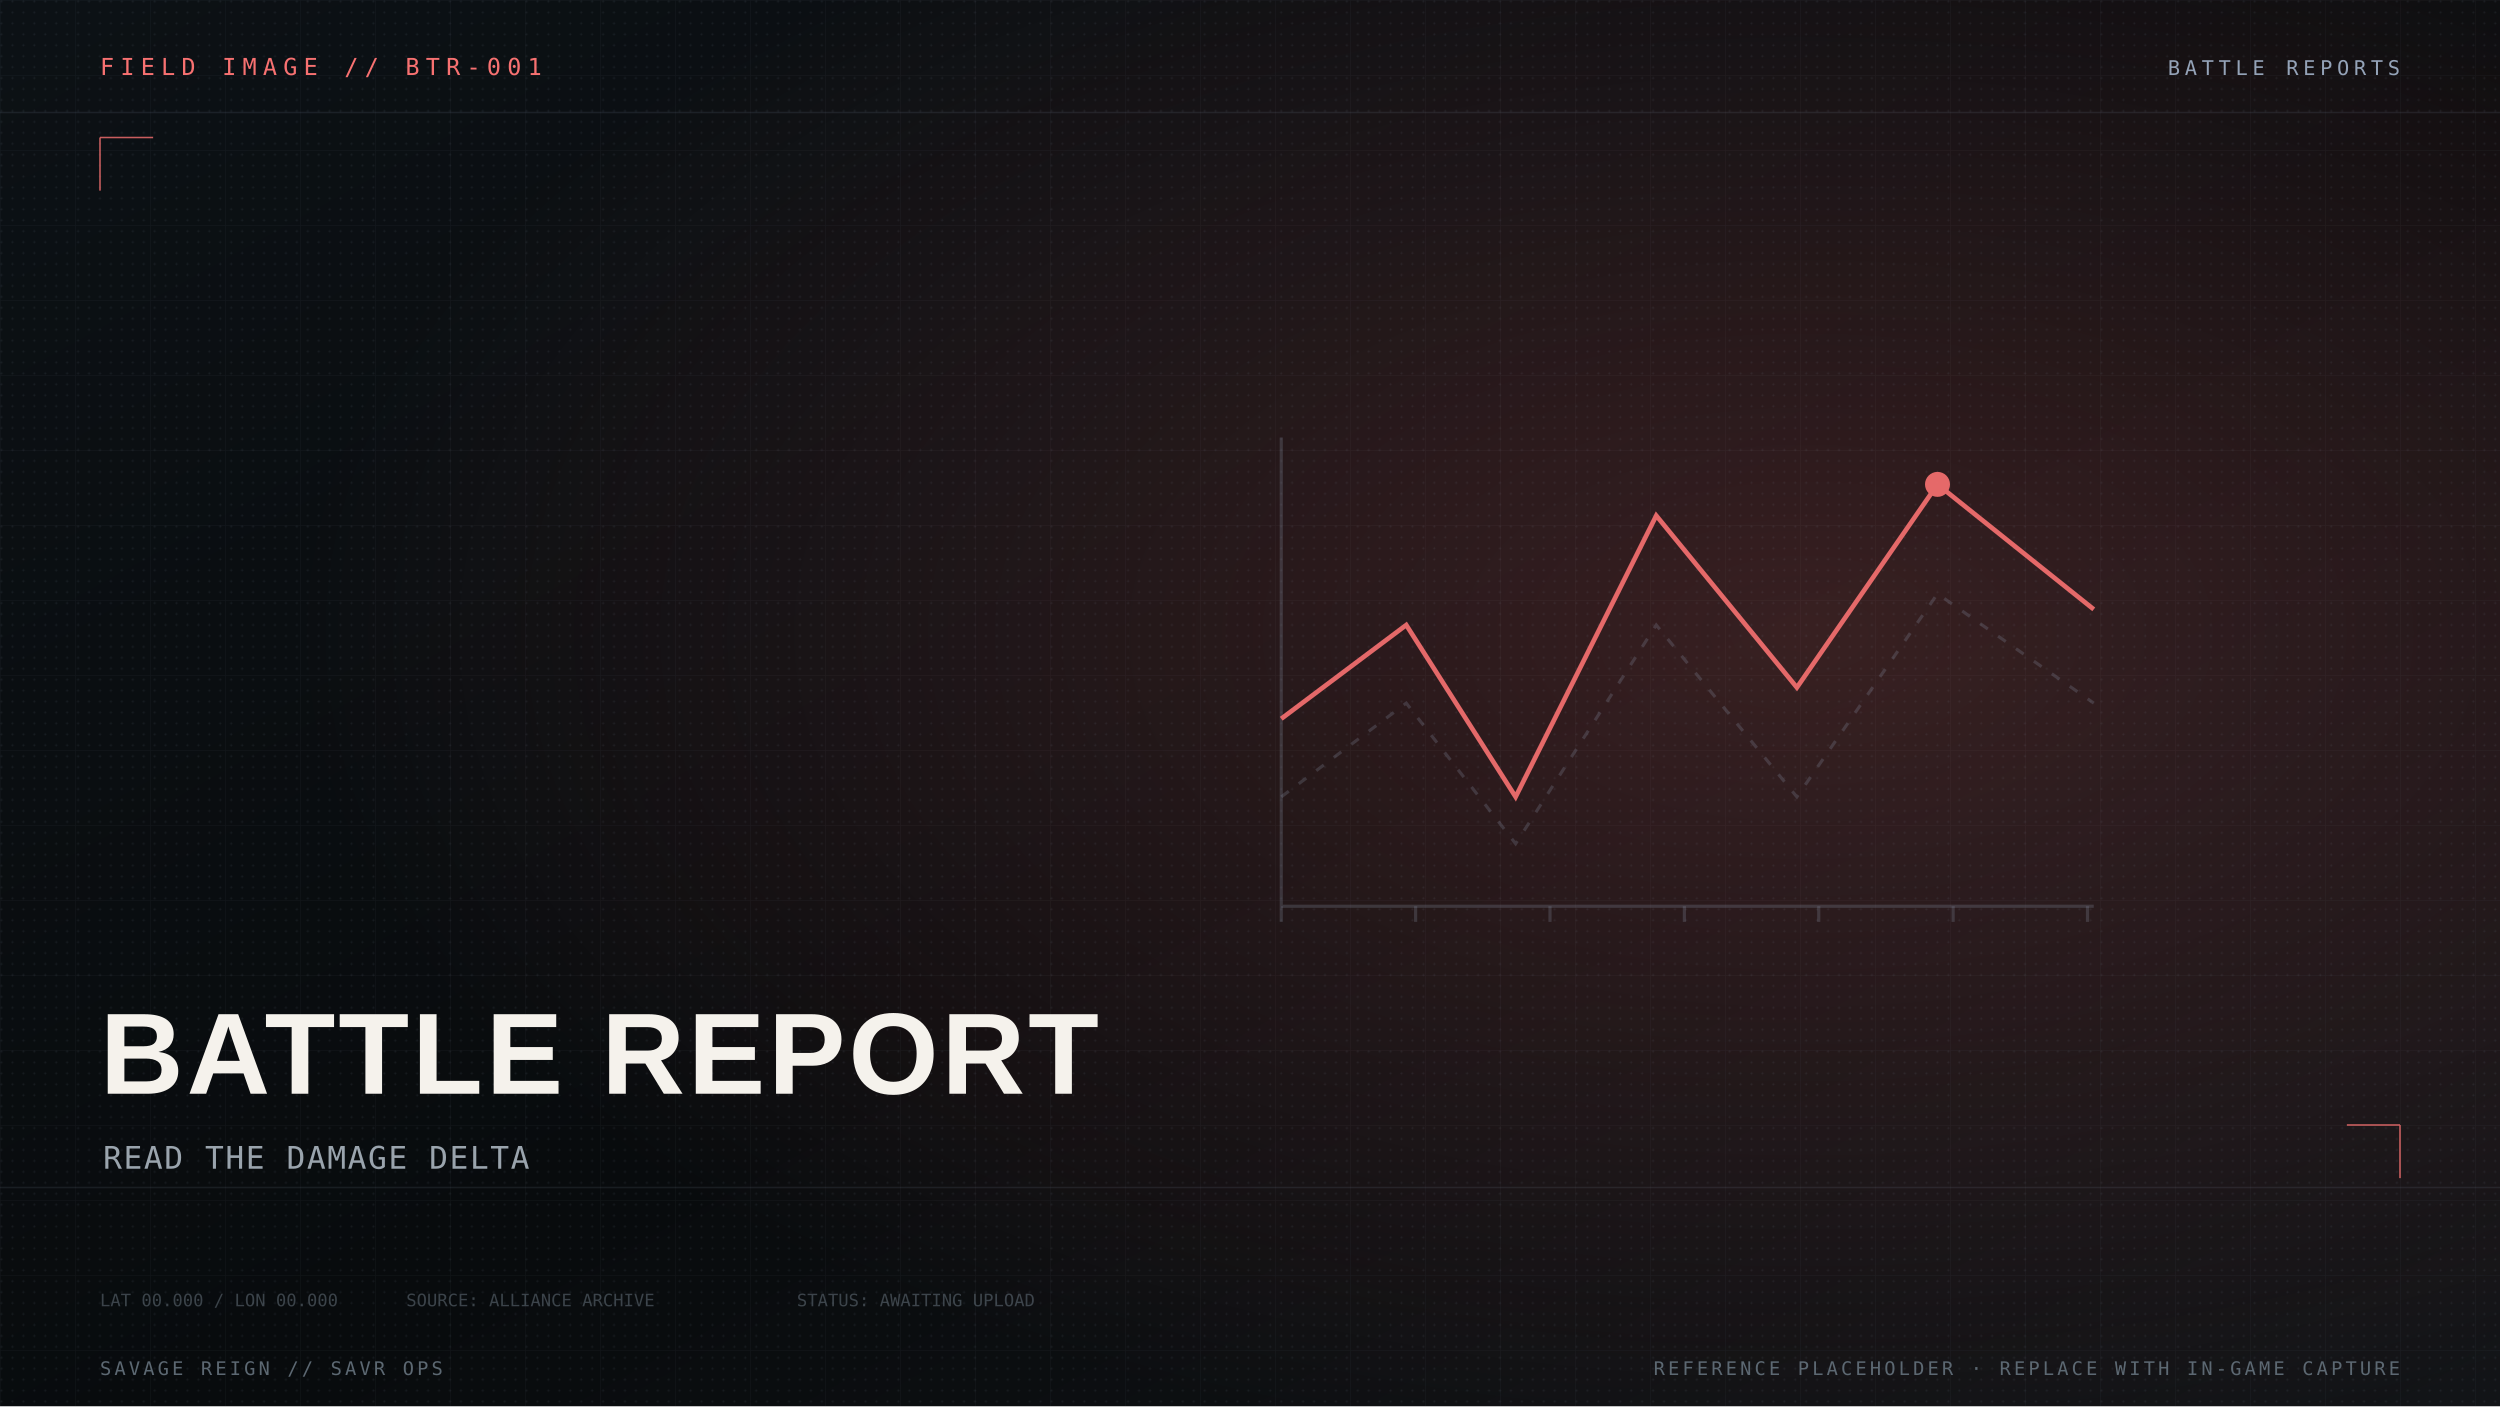
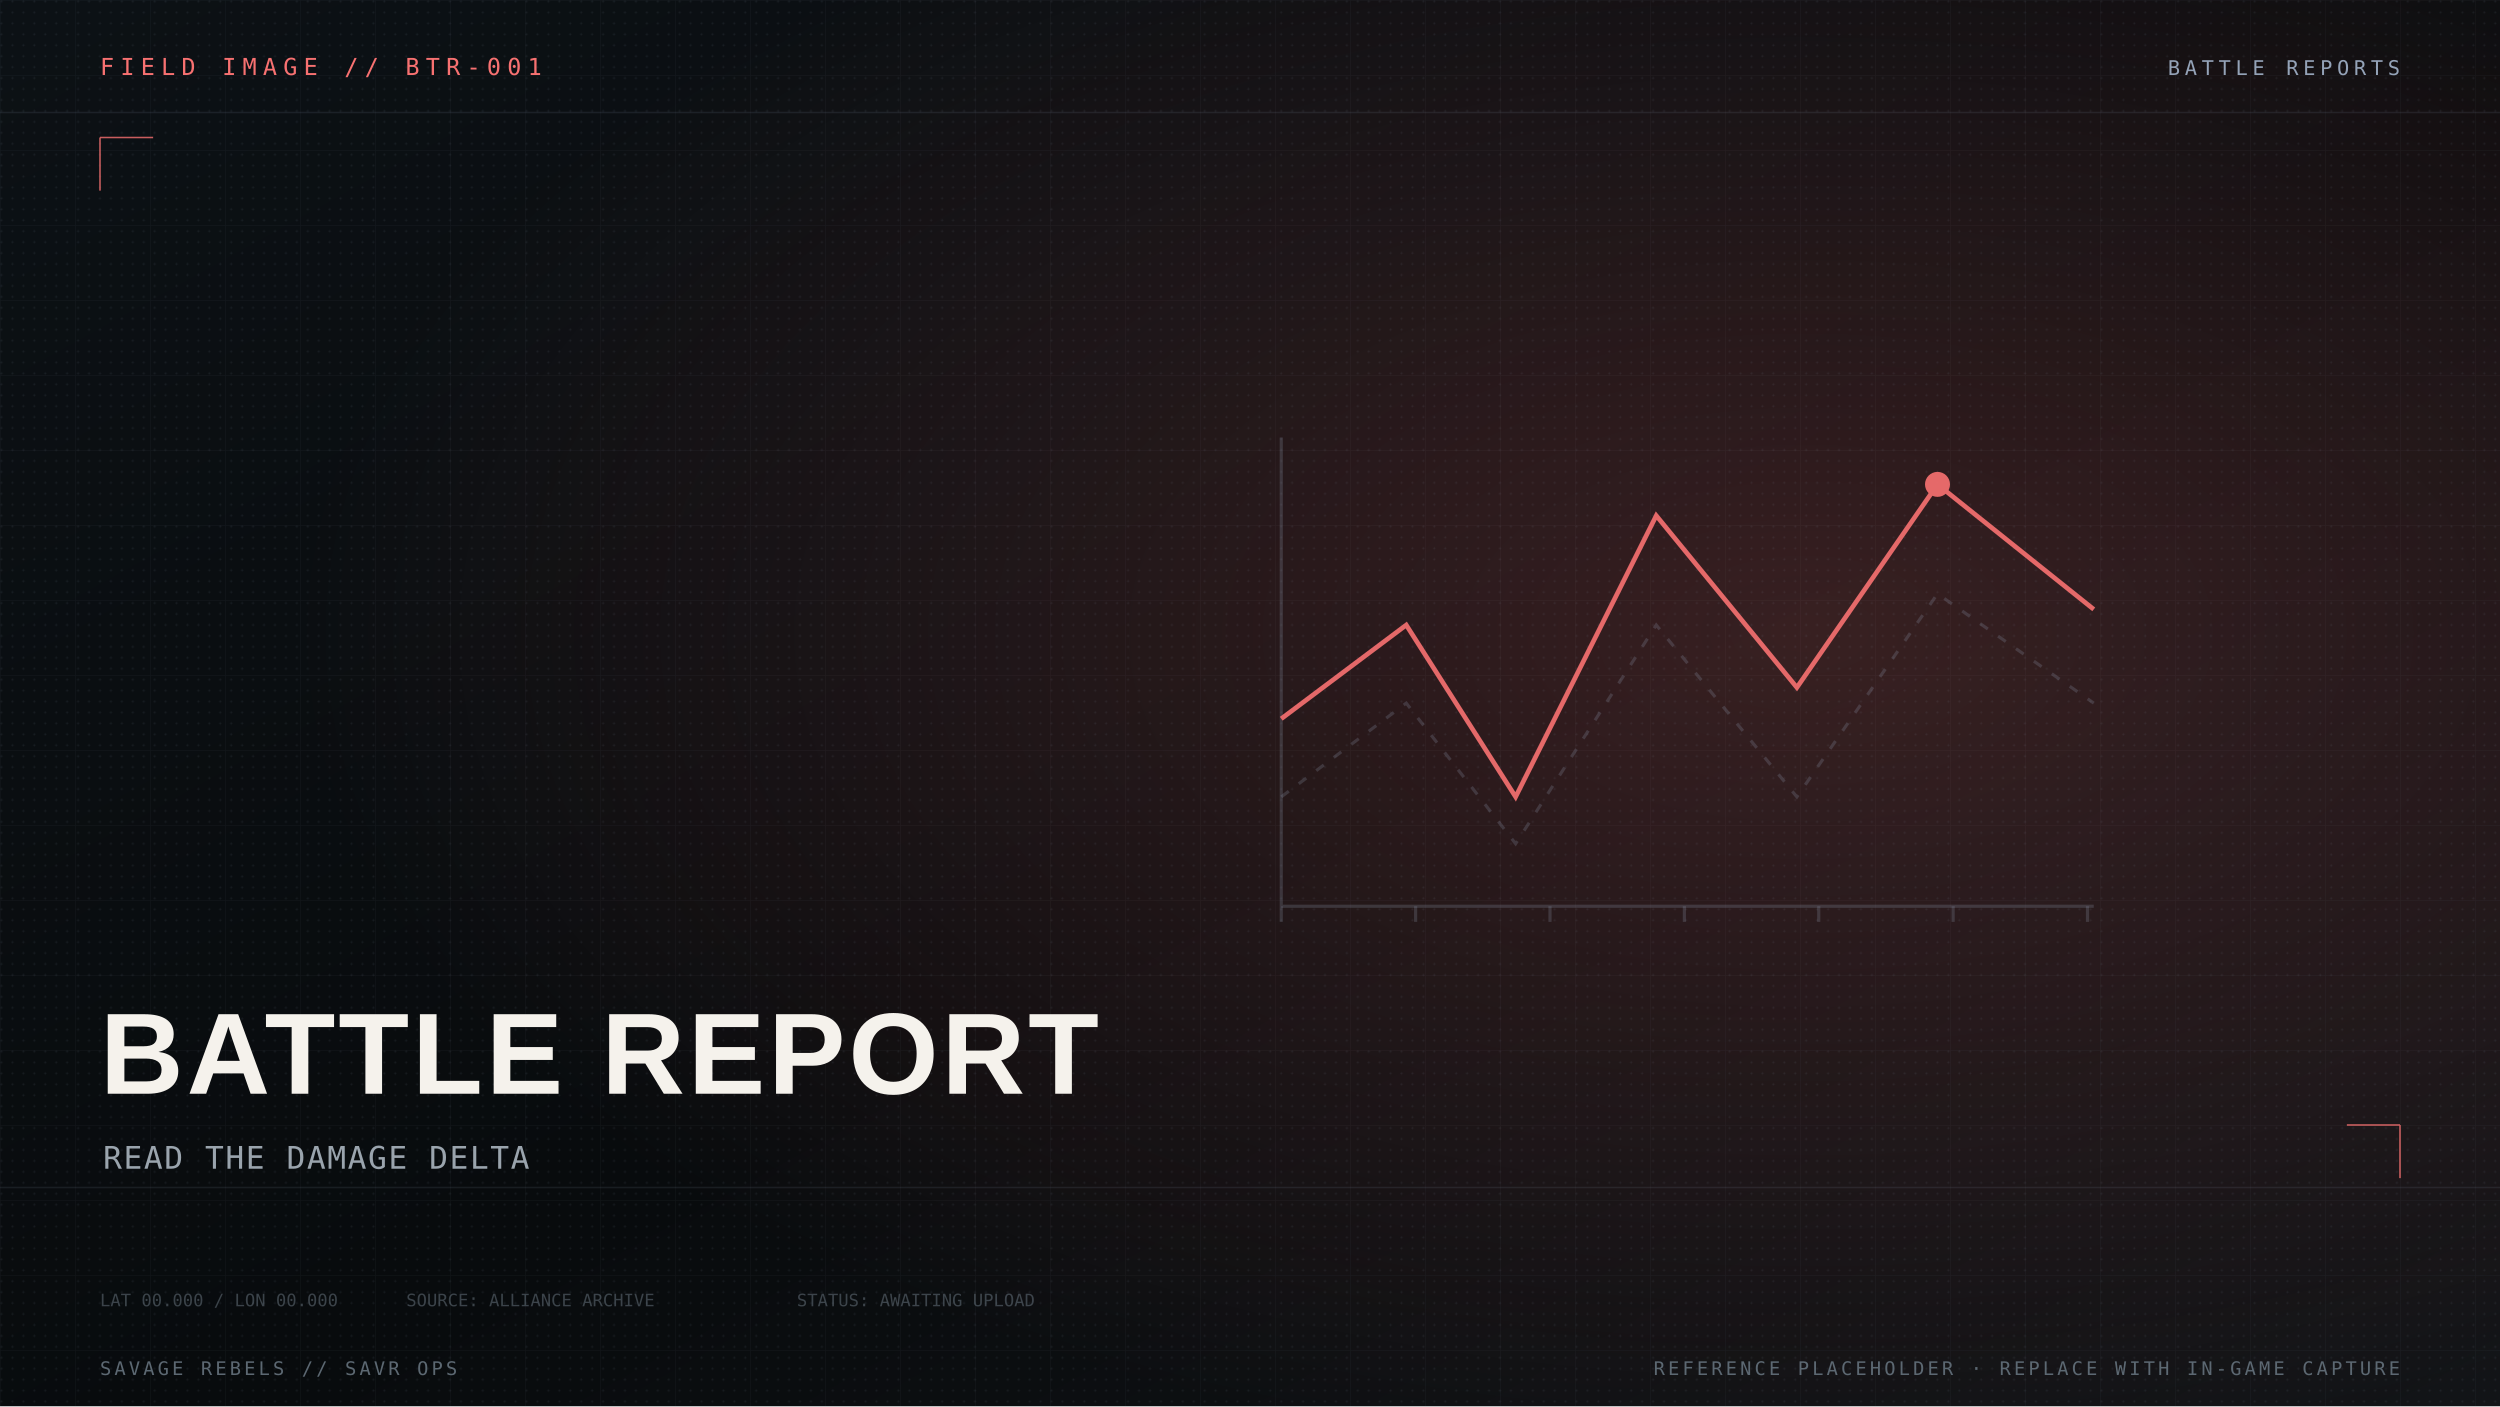
<svg xmlns="http://www.w3.org/2000/svg" width="1600" height="900" viewBox="0 0 1600 900">
  <defs>
    <linearGradient id="bg" x1="0" y1="0" x2="1" y2="1">
      <stop offset="0" stop-color="#0c1115" />
      <stop offset="0.55" stop-color="#080b0d" />
      <stop offset="1" stop-color="#121417" />
    </linearGradient>
    <radialGradient id="glow" cx="0.72" cy="0.45" r="0.6">
      <stop offset="0" stop-color="#f87171" stop-opacity="0.20" />
      <stop offset="1" stop-color="#f87171" stop-opacity="0" />
    </radialGradient>
    <pattern id="grid" width="48" height="48" patternUnits="userSpaceOnUse">
      <path d="M48 0H0V48" fill="none" stroke="#94a3b8" stroke-opacity="0.055" stroke-width="1" />
    </pattern>
    <pattern id="noise" width="7" height="7" patternUnits="userSpaceOnUse">
      <circle cx="1" cy="1" r="0.7" fill="#94a3b8" opacity="0.09" />
    </pattern>
  </defs>
  <rect width="1600" height="900" fill="url(#bg)" />
  <rect width="1600" height="900" fill="url(#grid)" />
  <rect width="1600" height="900" fill="url(#glow)" />
  <rect width="1600" height="900" fill="url(#noise)" />
  <path d="M0 72H1600" stroke="#94a3b8" stroke-opacity="0.12" />
  <path d="M0 760H1600" stroke="#94a3b8" stroke-opacity="0.12" />
  <g font-family="'Arial Narrow', Arial, sans-serif">
    <text x="64" y="48" fill="#f87171" font-family="monospace" font-size="15" letter-spacing="4">FIELD IMAGE // BTR-001</text>
    <text x="1536" y="48" fill="#94a3b8" font-family="monospace" font-size="13" letter-spacing="3" text-anchor="end">BATTLE REPORTS</text>
    <text x="64" y="700" fill="#f5f2ec" font-size="74" font-weight="700" letter-spacing="2">BATTLE REPORT</text>
    <text x="66" y="748" fill="#9aa4ad" font-family="monospace" font-size="20" letter-spacing="1">READ THE DAMAGE DELTA</text>
    <text x="1536" y="880" fill="#5c6872" font-family="monospace" font-size="12" letter-spacing="2" text-anchor="end">REFERENCE PLACEHOLDER · REPLACE WITH IN-GAME CAPTURE</text>
-     <text x="64" y="880" fill="#5c6872" font-family="monospace" font-size="12" letter-spacing="2">SAVAGE REIGN // SAVR OPS</text>
+     <text x="64" y="880" fill="#5c6872" font-family="monospace" font-size="12" letter-spacing="2">SAVAGE REBELS // SAVR OPS</text>
  </g>
  <g stroke="#f87171" stroke-opacity="0.8">
    <path d="M64 88h34M64 88v34" fill="none" />
    <path d="M1536 720h-34M1536 720v34" fill="none" />
  </g>
  <g transform="translate(820,420)" fill="none" stroke="#f87171" stroke-width="2" opacity="0.9">
    <path d="M0 160V-140M0 160H520" stroke="rgba(148,163,184,0.25)" />
    <path d="M0 40L80 -20L150 90L240 -90L330 20L420 -110L520 -30" stroke="#f87171" stroke-width="3" />
    <path d="M0 90L80 30L150 120L240 -20L330 90L420 -40L520 30" stroke="rgba(148,163,184,0.25)" stroke-dasharray="6 8" />
    <line x1="0" y1="160" x2="0" y2="170" stroke="rgba(148,163,184,0.25)" />
    <line x1="86" y1="160" x2="86" y2="170" stroke="rgba(148,163,184,0.25)" />
    <line x1="172" y1="160" x2="172" y2="170" stroke="rgba(148,163,184,0.25)" />
    <line x1="258" y1="160" x2="258" y2="170" stroke="rgba(148,163,184,0.25)" />
    <line x1="344" y1="160" x2="344" y2="170" stroke="rgba(148,163,184,0.25)" />
    <line x1="430" y1="160" x2="430" y2="170" stroke="rgba(148,163,184,0.25)" />
    <line x1="516" y1="160" x2="516" y2="170" stroke="rgba(148,163,184,0.25)" />
    <circle cx="420" cy="-110" r="8" fill="#f87171" stroke="none" />
  </g>
  <g opacity="0.55" font-family="monospace" font-size="11" fill="#65717b">
    <text x="64" y="836">LAT 00.000 / LON 00.000</text>
    <text x="260" y="836">SOURCE: ALLIANCE ARCHIVE</text>
    <text x="510" y="836">STATUS: AWAITING UPLOAD</text>
  </g>
</svg>
